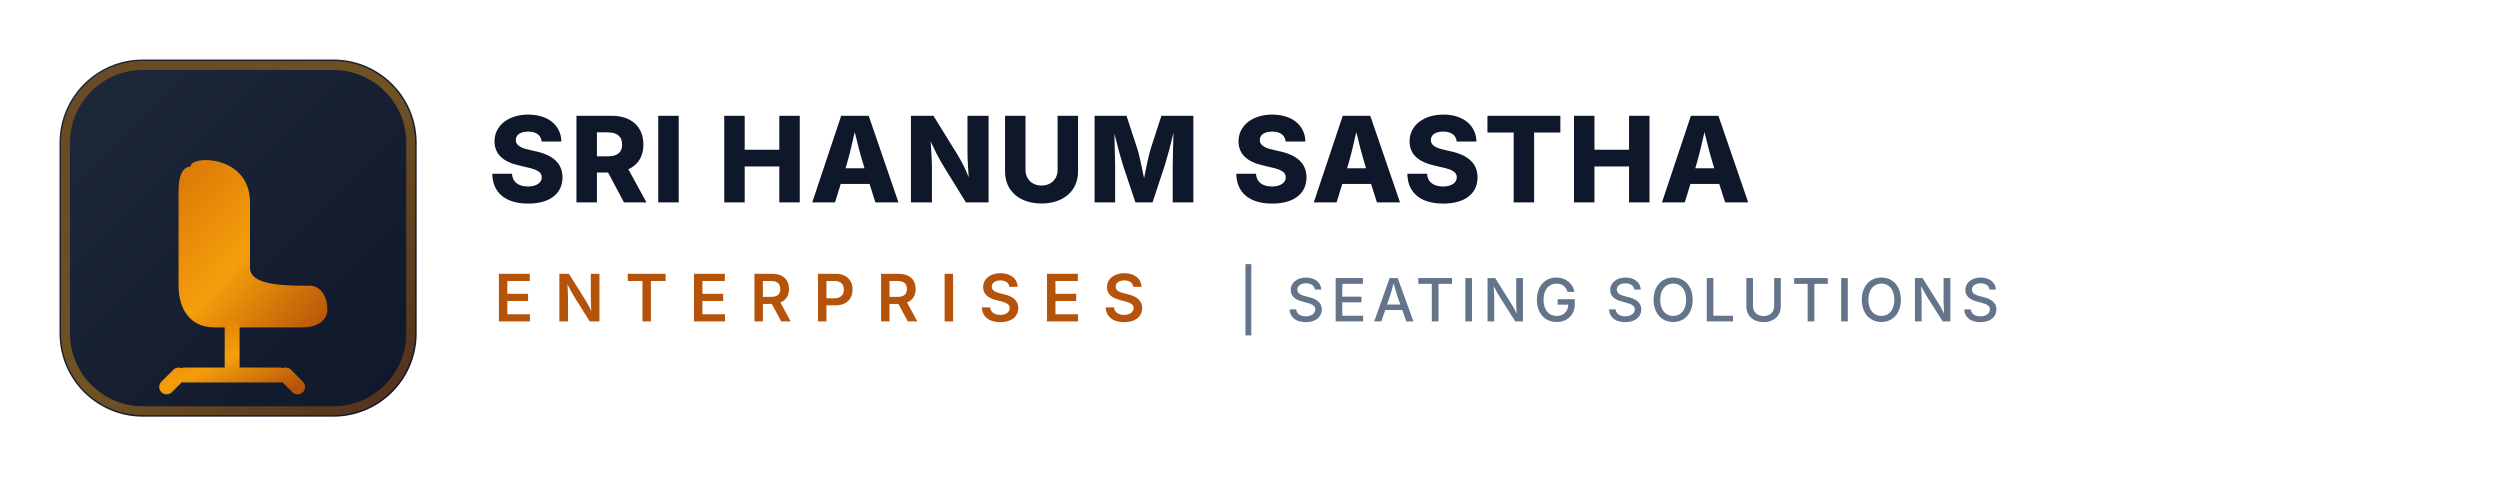
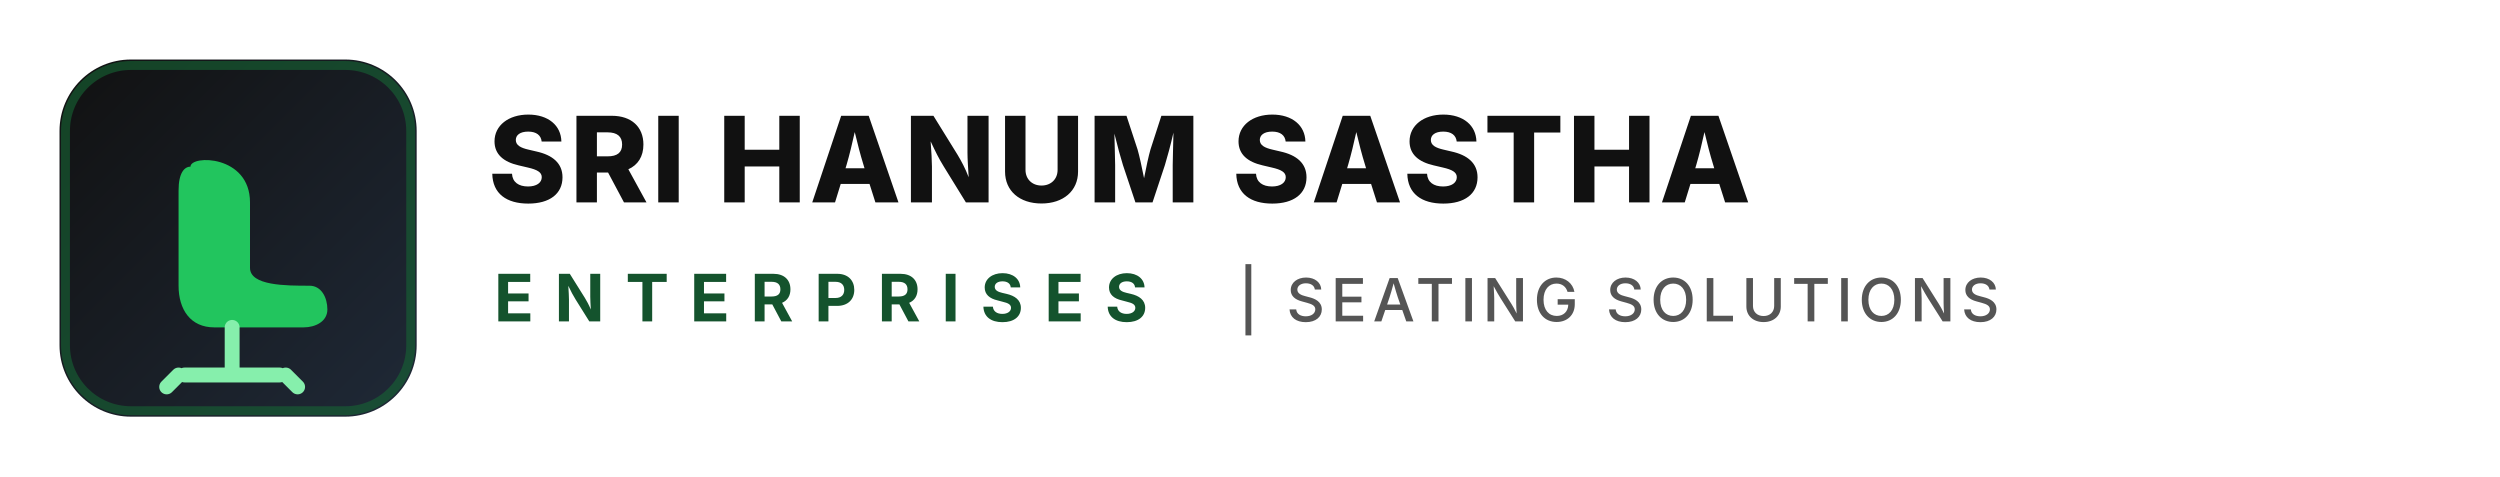
<svg xmlns="http://www.w3.org/2000/svg" viewBox="0 0 420 80" width="100%" height="100%">
  <defs>
-     <linearGradient id="goldGrad" x1="0%" y1="0%" x2="100%" y2="100%">
-       <stop offset="0%" stop-color="#D97706" />
-       <stop offset="50%" stop-color="#F59E0B" />
-       <stop offset="100%" stop-color="#B45309" />
+     <linearGradient id="forestGrad" x1="0%" y1="0%" x2="100%" y2="100%">
+       <stop offset="0%" stop-color="#166534" />
+       <stop offset="100%" stop-color="#14532D" />
    </linearGradient>
-     <linearGradient id="darkGrad" x1="0%" y1="0%" x2="100%" y2="100%">
-       <stop offset="0%" stop-color="#1E293B" />
-       <stop offset="100%" stop-color="#0F172A" />
+     <linearGradient id="emblemBg" x1="0%" y1="0%" x2="100%" y2="100%">
+       <stop offset="0%" stop-color="#111111" />
+       <stop offset="100%" stop-color="#1F2937" />
    </linearGradient>
  </defs>
  <g transform="translate(10, 10)">
-     <rect x="0" y="0" width="60" height="60" rx="14" fill="url(#darkGrad)" />
-     <rect x="1" y="1" width="58" height="58" rx="13" fill="none" stroke="url(#goldGrad)" stroke-width="1.5" stroke-opacity="0.4" />
-     <path d="M 22 18 C 22 16, 32 16, 32 24 L 32 35 C 32 38, 38 38, 42 38 C 44 38, 45 40, 45 42 C 45 44, 43 45, 41 45 L 26 45 C 22 45, 20 42, 20 38 L 20 22 C 20 19, 21 18, 22 18 Z" fill="url(#goldGrad)" />
-     <path d="M 29 45 L 29 51 M 21 53 L 37 53 M 20 53 L 18 55 M 38 53 L 40 55 M 29 51 L 29 53" stroke="url(#goldGrad)" stroke-width="2.5" stroke-linecap="round" stroke-linejoin="round" />
+     <rect x="0" y="0" width="60" height="60" rx="12" fill="url(#emblemBg)" />
+     <rect x="1" y="1" width="58" height="58" rx="11" fill="none" stroke="#166534" stroke-width="1.5" stroke-opacity="0.6" />
+     <path d="M 22 18 C 22 16, 32 16, 32 24 L 32 35 C 32 38, 38 38, 42 38 C 44 38, 45 40, 45 42 C 45 44, 43 45, 41 45 L 26 45 C 22 45, 20 42, 20 38 L 20 22 C 20 19, 21 18, 22 18 Z" fill="#22C55E" />
+     <path d="M 29 45 L 29 51 M 21 53 L 37 53 M 20 53 L 18 55 M 38 53 L 40 55 M 29 51 L 29 53" stroke="#86EFAC" stroke-width="2.5" stroke-linecap="round" stroke-linejoin="round" />
  </g>
  <g transform="translate(82, 34)">
-     <text font-family="'Plus Jakarta Sans', 'Inter', -apple-system, BlinkMacSystemFont, sans-serif" font-weight="800" font-size="20" fill="#0F172A" letter-spacing="0.5">
+     <text font-family="'Plus Jakarta Sans', 'Inter', -apple-system, BlinkMacSystemFont, sans-serif" font-weight="800" font-size="20" fill="#111111" letter-spacing="0.5">
      SRI HANUM SASTHA
    </text>
  </g>
  <g transform="translate(83, 54)">
-     <text font-family="'Inter', -apple-system, BlinkMacSystemFont, sans-serif" font-weight="600" font-size="11" fill="#B45309" letter-spacing="3.5">
+     <text font-family="'Inter', -apple-system, BlinkMacSystemFont, sans-serif" font-weight="700" font-size="11" fill="#14532D" letter-spacing="3.5">
      ENTERPRISES
    </text>
-     <text font-family="'Inter', -apple-system, BlinkMacSystemFont, sans-serif" font-weight="500" font-size="10" fill="#64748B" letter-spacing="1" x="125">
+     <text font-family="'Inter', -apple-system, BlinkMacSystemFont, sans-serif" font-weight="500" font-size="10" fill="#555555" letter-spacing="1" x="125">
      | SEATING SOLUTIONS
    </text>
  </g>
</svg>
